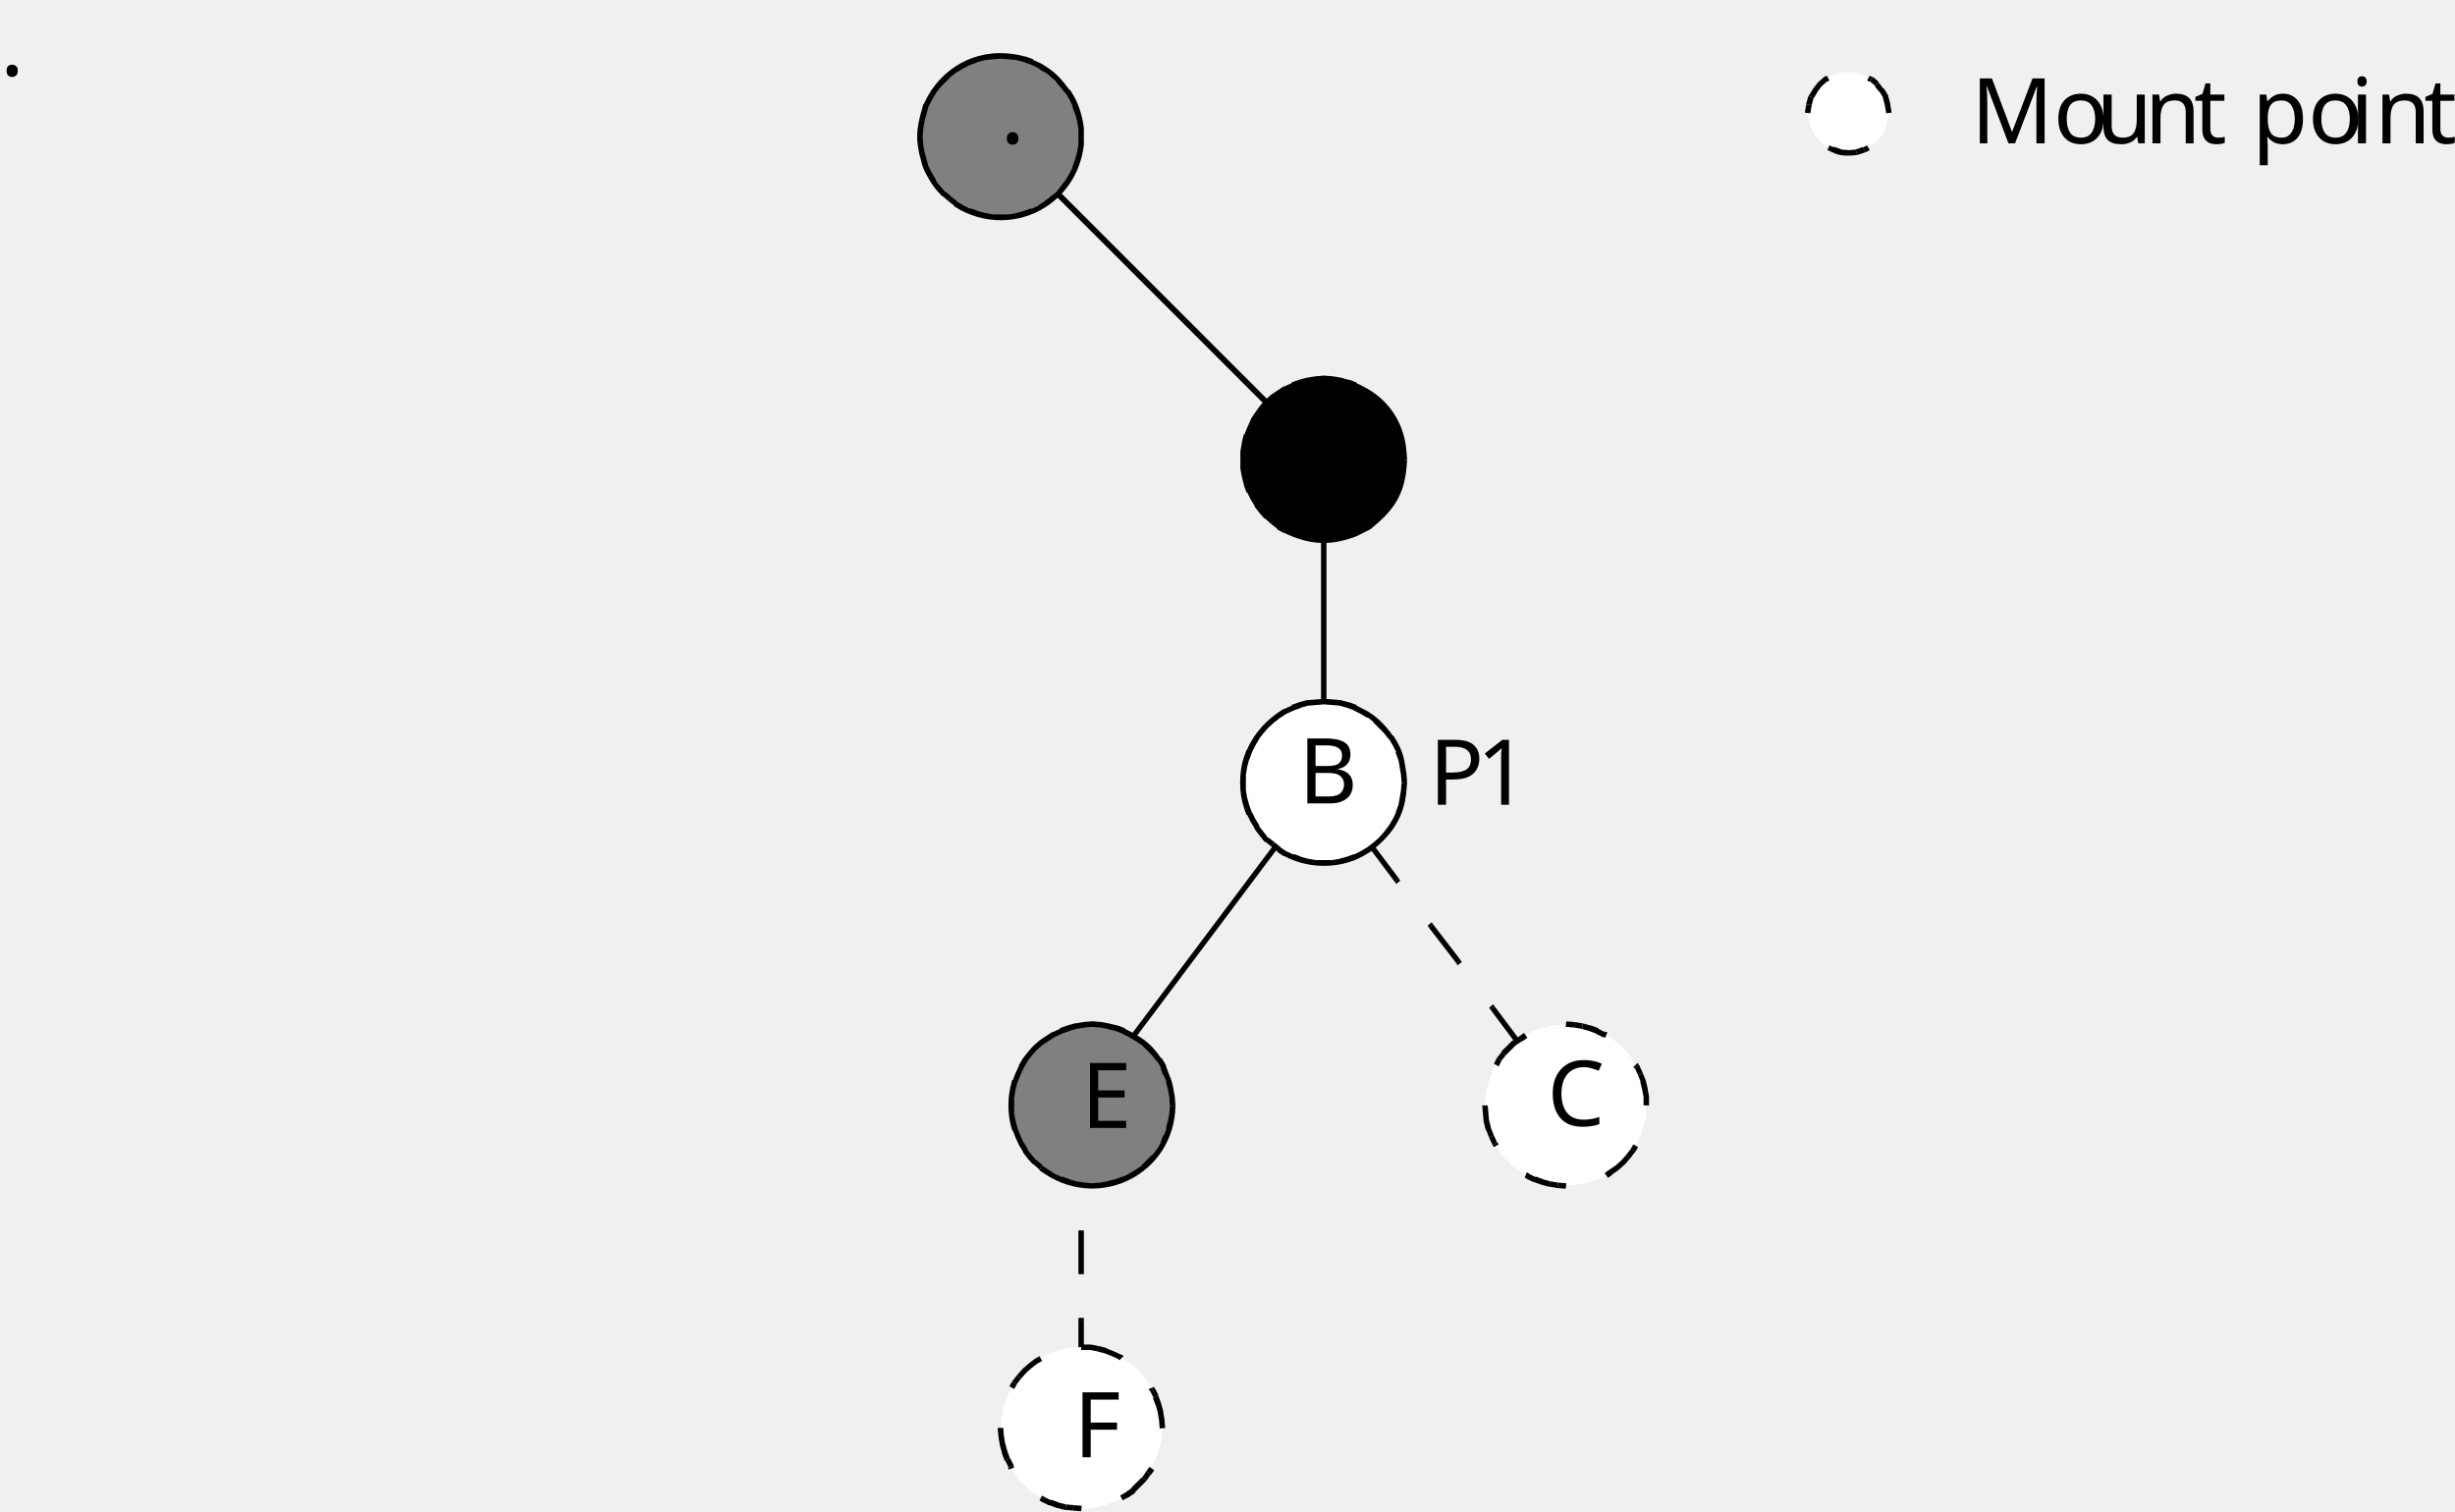
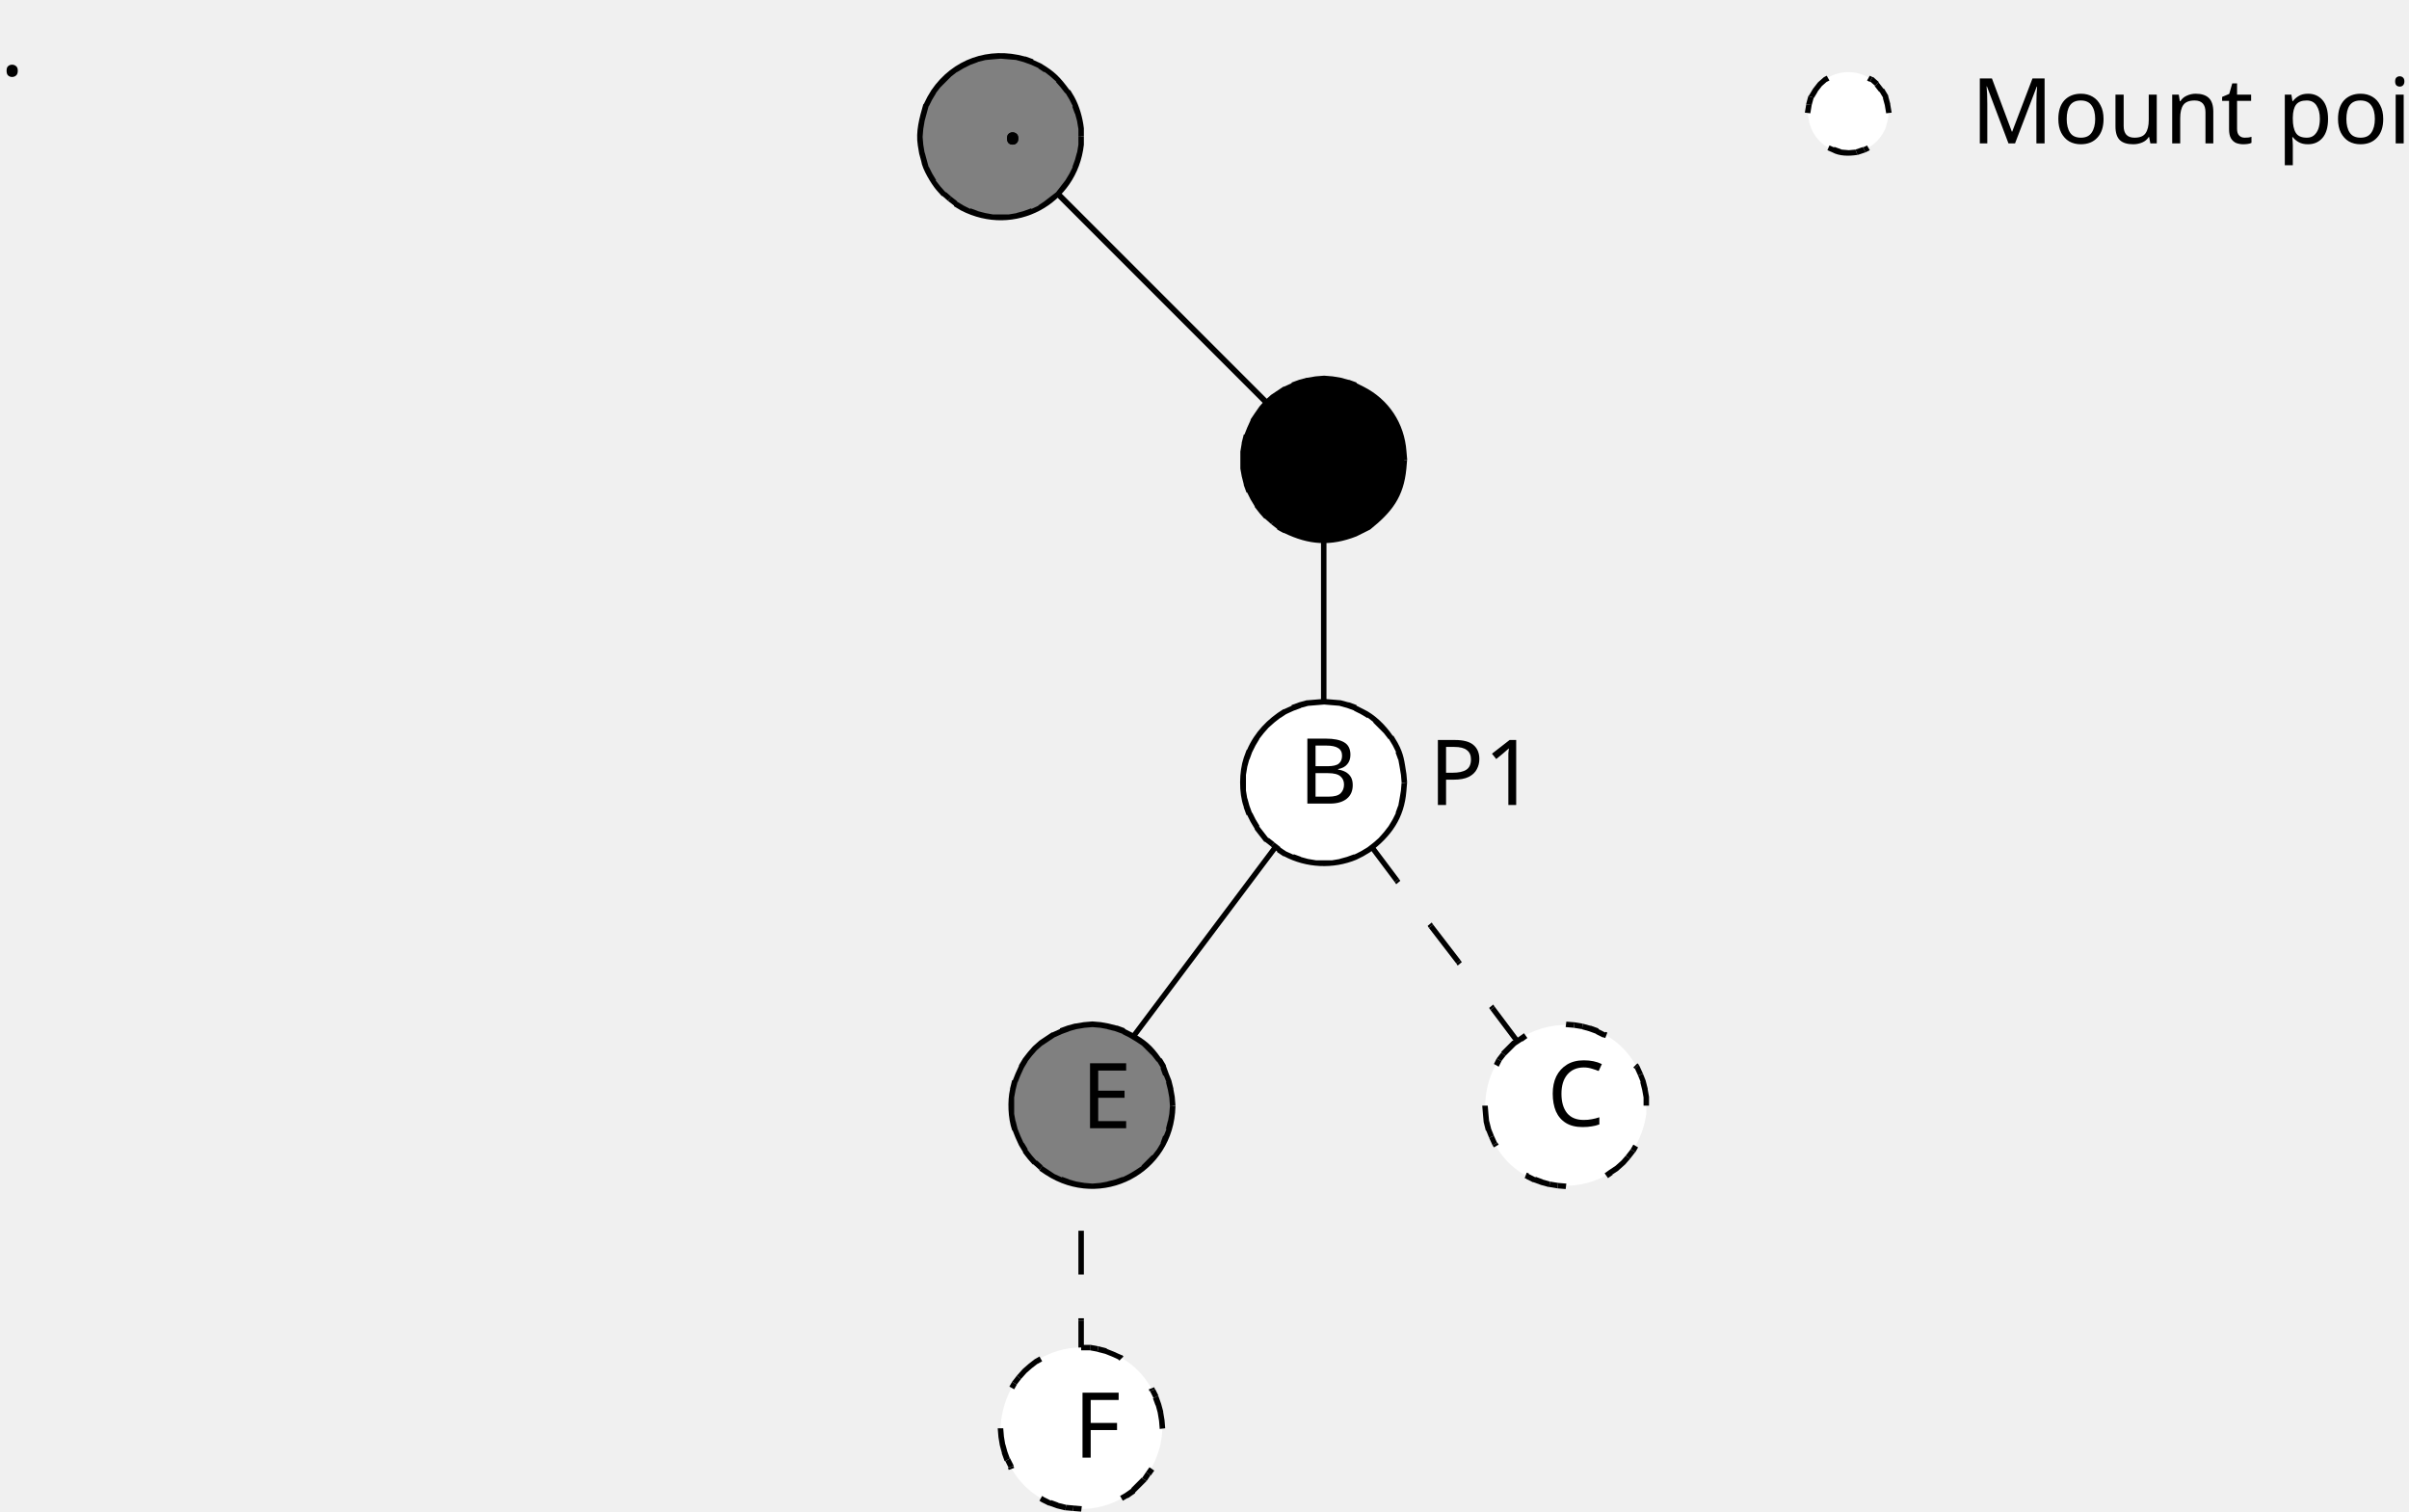
- <svg xmlns="http://www.w3.org/2000/svg" version="1.1" id="Layer_1" x="0px" y="0px" width="215.54px" height="132.707px" viewBox="0 0 215.54 132.707" style="enable-background:new 0 0 215.54 132.707;" xml:space="preserve">
-   <polyline points="94.92,102.228 91.98,102.228 92.4,101.507 94.5,97.787 94.98,97.007 95.4,97.728 97.56,101.447 98.04,102.228   97.08,102.228 96.66,101.987 94.5,98.268 95.4,97.728 95.4,98.268 93.3,101.987 92.4,101.507 92.82,101.207 94.92,101.207 " />
+ <svg xmlns="http://www.w3.org/2000/svg" version="1.1" id="Layer_1" x="0px" y="0px" width="211.502px" height="132.707px" viewBox="0 0 211.502 132.707" enable-background="new 0 0 211.502 132.707" xml:space="preserve">
+   <polyline points="94.92,102.229 91.98,102.229 92.4,101.507 94.5,97.787 94.98,97.007 95.4,97.729 97.56,101.447 98.04,102.229   97.08,102.229 96.66,101.986 94.5,98.268 95.4,97.729 95.4,98.268 93.3,101.986 92.4,101.507 92.82,101.207 94.92,101.207 " />
  <rect x="94.92" y="101.207" width="2.16" height="1.021" />
-   <polyline style="fill-rule:evenodd;clip-rule:evenodd;" points="94.92,101.747 92.82,101.747 94.92,98.027 97.08,101.747 " />
-   <rect x="94.68" y="101.987" width="0.48" height="0.24" />
-   <rect x="94.68" y="102.228" width="0.48" height="1.979" />
+   <polyline points="94.92,101.747 92.82,101.747 94.92,98.027 97.08,101.747 " />
+   <rect x="94.68" y="101.986" width="0.48" height="0.24" />
+   <rect x="94.68" y="102.229" width="0.48" height="1.979" />
  <rect x="94.68" y="108.047" width="0.48" height="0.24" />
-   <rect x="94.68" y="108.287" width="0.48" height="3.601" />
-   <rect x="94.68" y="115.728" width="0.48" height="0.24" />
-   <rect x="94.68" y="115.968" width="0.48" height="3.6" />
-   <rect x="94.68" y="123.407" width="0.48" height="0.24" />
-   <rect x="94.68" y="123.647" width="0.48" height="1.979" />
-   <polyline points="116.4,68.567 116.28,68.388 115.92,68.688 116.04,68.867 " />
+   <rect x="94.68" y="108.287" width="0.48" height="3.602" />
+   <rect x="94.68" y="115.729" width="0.48" height="0.239" />
+   <rect x="94.68" y="115.968" width="0.48" height="3.601" />
+   <rect x="94.68" y="123.407" width="0.48" height="0.239" />
+   <rect x="94.68" y="123.646" width="0.48" height="1.979" />
+   <polyline points="116.4,68.566 116.28,68.389 115.92,68.688 116.04,68.867 " />
  <polyline points="117.42,69.947 117.54,70.127 117.18,70.428 117.06,70.247 " />
-   <polyline points="116.4,68.567 116.04,68.867 117.06,70.247 117.42,69.947 " />
-   <polyline style="fill-rule:evenodd;clip-rule:evenodd;" points="120.479,74.027 120.36,73.848 120,74.147 120.12,74.327 " />
-   <polyline style="fill-rule:evenodd;clip-rule:evenodd;" points="122.82,77.147 122.94,77.327 122.58,77.627 122.46,77.447 " />
-   <polyline style="fill-rule:evenodd;clip-rule:evenodd;" points="120.479,74.027 120.12,74.327 122.46,77.447 122.82,77.147 " />
-   <polyline style="fill-rule:evenodd;clip-rule:evenodd;" points="125.82,81.167 125.7,80.987 125.34,81.287 125.46,81.468 " />
-   <polyline style="fill-rule:evenodd;clip-rule:evenodd;" points="128.22,84.287 128.34,84.468 127.979,84.768 127.86,84.587 " />
-   <polyline style="fill-rule:evenodd;clip-rule:evenodd;" points="125.82,81.167 125.46,81.468 127.86,84.587 128.22,84.287 " />
-   <polyline style="fill-rule:evenodd;clip-rule:evenodd;" points="131.22,88.367 131.1,88.188 130.74,88.487 130.86,88.667 " />
-   <polyline style="fill-rule:evenodd;clip-rule:evenodd;" points="133.56,91.487 133.68,91.667 133.32,91.968 133.2,91.787 " />
-   <polyline style="fill-rule:evenodd;clip-rule:evenodd;" points="131.22,88.367 130.86,88.667 133.2,91.787 133.56,91.487 " />
-   <polyline points="136.68,95.507 136.56,95.327 136.14,95.627 136.26,95.808 " />
+   <polyline points="116.4,68.566 116.04,68.867 117.06,70.247 117.42,69.947 " />
+   <polyline points="120.479,74.027 120.36,73.848 120,74.146 120.12,74.327 " />
+   <polyline points="122.82,77.146 122.94,77.327 122.581,77.627 122.459,77.447 " />
+   <polyline points="120.479,74.027 120.12,74.327 122.459,77.447 122.82,77.146 " />
+   <polyline points="125.82,81.167 125.7,80.986 125.34,81.287 125.459,81.468 " />
+   <polyline points="128.22,84.287 128.34,84.468 127.979,84.768 127.86,84.587 " />
+   <polyline points="125.82,81.167 125.459,81.468 127.86,84.587 128.22,84.287 " />
+   <polyline points="131.22,88.367 131.1,88.188 130.741,88.486 130.86,88.667 " />
+   <polyline points="133.56,91.486 133.68,91.667 133.32,91.968 133.2,91.787 " />
+   <polyline points="131.22,88.367 130.86,88.667 133.2,91.787 133.56,91.486 " />
+   <polyline points="136.68,95.507 136.56,95.327 136.14,95.627 136.26,95.809 " />
  <polyline points="137.7,96.947 137.82,97.127 137.4,97.428 137.28,97.247 " />
-   <polyline points="136.68,95.507 136.26,95.808 137.28,97.247 137.7,96.947 " />
-   <polyline points="116.4,68.867 116.52,68.688 116.16,68.388 116.04,68.567 " />
+   <polyline points="136.68,95.507 136.26,95.809 137.28,97.247 137.7,96.947 " />
+   <polyline points="116.4,68.867 116.52,68.688 116.161,68.389 116.04,68.566 " />
  <polyline points="95.1,97.247 94.98,97.428 94.62,97.127 94.74,96.947 " />
-   <polyline points="116.4,68.867 116.04,68.567 94.74,96.947 95.1,97.247 " />
+   <polyline points="116.4,68.867 116.04,68.566 94.74,96.947 95.1,97.247 " />
  <rect x="115.979" y="40.127" width="0.48" height="0.24" />
  <rect x="115.979" y="40.367" width="0.48" height="28.561" />
  <polyline points="88.02,11.808 87.84,11.627 87.48,11.987 87.66,12.167 " />
-   <polyline points="116.4,40.188 116.58,40.367 116.22,40.728 116.04,40.547 " />
+   <polyline points="116.4,40.188 116.581,40.367 116.22,40.728 116.04,40.547 " />
  <polyline points="88.02,11.808 87.66,12.167 116.04,40.547 116.4,40.188 " />
-   <path style="fill-rule:evenodd;clip-rule:evenodd;fill:#808080;" d="M94.92,11.987v-0.72l-0.12-0.721  c-1.956-7.917-12.932-7.324-13.98,0.721l-0.06,0.72l0.06,0.72c1.028,8.078,12.076,8.625,13.98,0.721l0.12-0.721V11.987" />
-   <path d="M94.68,11.987v-0.72v0.06l-0.12-0.72l-0.18-0.66v0.06l-0.24-0.659h0.06l-0.3-0.601l-0.36-0.6v0.06l-0.42-0.54L92.7,7.188  h0.06l-0.54-0.48l-0.54-0.42v0.061l-0.54-0.36h0.06l-0.66-0.3l-0.66-0.24l-0.66-0.18h0.06l-1.44-0.12h0.06l-0.72,0.06l-0.66,0.061  l-0.72,0.18h0.06l-0.66,0.24l-0.6,0.3L84,6.348l0.06-0.061l-0.54,0.42l-0.96,0.96l-0.42,0.54l0.06-0.06l-0.36,0.6l-0.3,0.601V9.287  l-0.36,1.32l-0.12,0.72L81,12.047v-0.06l0.06,0.72l0.12,0.721v-0.061l0.36,1.32v-0.061l0.3,0.601l0.36,0.6h-0.06l0.42,0.54  l0.48,0.54v-0.06l0.48,0.42l-0.3,0.359l-0.48-0.42h-0.06l-0.48-0.54c-0.463-0.559-1.218-1.805-1.32-2.52l-0.18-0.66l-0.12-0.72  c-0.198-1.221,0.147-2.439,0.48-3.601l0.06-0.06l0.3-0.601l0.36-0.6c1.867-2.714,5.016-3.832,8.22-2.939h0.06l0.66,0.239v0.061  l0.66,0.3c1.218,0.72,1.685,1.206,2.52,2.34h0.06l0.36,0.6c0.445,0.81,0.738,1.84,0.84,2.761v0.72" />
+   <path fill="#808080" d="M94.92,11.987v-0.72l-0.12-0.721c-1.956-7.917-12.932-7.324-13.98,0.721l-0.06,0.72l0.06,0.72  c1.028,8.078,12.076,8.625,13.98,0.721l0.12-0.721V11.987" />
+   <path d="M94.68,11.987v-0.72v0.06l-0.12-0.72l-0.18-0.66v0.06l-0.24-0.659h0.06l-0.3-0.601l-0.36-0.6v0.06l-0.42-0.54L92.7,7.188  h0.06l-0.54-0.48l-0.54-0.42v0.061l-0.54-0.36h0.06l-0.66-0.3l-0.66-0.24l-0.66-0.18h0.06l-1.44-0.12h0.06l-0.72,0.06L86.52,5.27  L85.8,5.45h0.06L85.2,5.69l-0.6,0.3L84,6.348l0.06-0.061l-0.54,0.42l-0.96,0.96l-0.42,0.54l0.06-0.06l-0.36,0.6l-0.3,0.601V9.287  l-0.36,1.32l-0.12,0.72L81,12.047v-0.06l0.06,0.72l0.12,0.721v-0.061l0.36,1.32v-0.061l0.3,0.601l0.36,0.6h-0.06l0.42,0.54  l0.48,0.54v-0.06l0.48,0.42l-0.3,0.359l-0.48-0.42h-0.06l-0.48-0.54c-0.463-0.559-1.218-1.805-1.32-2.52l-0.18-0.66l-0.12-0.72  c-0.198-1.221,0.147-2.439,0.48-3.601l0.06-0.06l0.3-0.601l0.36-0.6C83.647,5.19,86.796,4.072,90,4.965h0.06l0.66,0.239v0.061  l0.66,0.3c1.218,0.72,1.685,1.206,2.52,2.34h0.06l0.36,0.6c0.445,0.81,0.738,1.84,0.84,2.761v0.72" />
  <path d="M83.52,17.268l0.54,0.42H84l0.6,0.359l0.6,0.301v-0.061l0.66,0.24H85.8l0.72,0.18l0.66,0.12h-0.06h1.44l0.72-0.12h-0.06  l0.66-0.18l0.66-0.24v0.061l0.66-0.301h-0.06l0.54-0.359l1.08-0.84l-0.06,0.06l0.84-1.08l0.36-0.6l0.3-0.601l-0.06,0.061l0.24-0.66  l0.18-0.66v0.061l0.12-0.721v-0.72h0.48v0.72c-0.583,5.261-6.089,8.198-10.8,5.761l-0.6-0.36v-0.061l-0.54-0.42" />
-   <path style="fill-rule:evenodd;clip-rule:evenodd;" d="M123.3,40.367l-0.06-0.72l-0.12-0.72c-1.705-7.927-12.985-7.334-13.98,0.72  v1.439c1.033,8.021,12.326,8.555,13.98,0.66l0.12-0.66L123.3,40.367" />
-   <path d="M123.06,40.428L123,39.707l-0.24-1.439l0.061,0.06l-0.24-0.6l-0.3-0.66l-0.36-0.54v0.06l-0.42-0.6l-0.96-0.96l0.06,0.06  l-0.54-0.359l-0.6-0.36l-0.6-0.3h0.06l-0.66-0.24l-0.66-0.18h0.061l-0.72-0.12l-0.721-0.06h0.061l-0.721,0.06l-0.72,0.12l-0.66,0.18  h0.061l-0.66,0.24l-0.66,0.3l-1.08,0.72l0.061-0.06l-0.54,0.479l-0.42,0.48H111l-0.42,0.6v-0.06l-0.36,0.54l-0.3,0.66l-0.24,0.6  v-0.06l-0.18,0.72l-0.12,0.72v-0.06v1.439l0.12,0.66v-0.06l0.18,0.72l0.24,0.66v-0.061l0.3,0.601l0.36,0.6h-0.061l0.421,0.54  l0.42,0.48v-0.061l0.54,0.48l-0.301,0.359l-0.54-0.479H111l-0.42-0.48l-0.42-0.54v-0.06l-0.36-0.6l-0.3-0.601h-0.06l-0.24-0.66  v-0.06l-0.181-0.72l-0.119-0.66v-1.5l0.119-0.72v-0.061l0.181-0.72h0.06l0.24-0.601l0.3-0.659v-0.061l0.36-0.54l0.42-0.6l0.42-0.48  l0.06-0.06l0.54-0.48l1.08-0.72h0.061l0.66-0.3v-0.061l0.659-0.239l0.66-0.181h0.061l0.72-0.12l0.72-0.06h0.061l0.72,0.06l0.72,0.12  l0.66,0.181h0.061l0.659,0.239v0.061l0.601,0.3c2.219,1.119,3.601,3.21,3.779,5.7l0.061,0.72" />
-   <path d="M111.9,45.647l0.54,0.42h-0.061l0.54,0.3l0.66,0.3v-0.06l0.66,0.24h-0.061l0.66,0.18l0.72,0.12l0.721,0.06h-0.061  l0.721-0.06l0.72-0.12H117.6l0.66-0.18l0.66-0.24l-0.06,0.06l1.199-0.6l0.54-0.42h-0.06l0.96-0.96v0.06l0.42-0.54l0.36-0.6  l0.3-0.601l-0.061,0.061l0.24-0.66v0.061l0.12-0.721l0.12-0.66l0.06-0.72v0.061l0.48-0.061v0.061l-0.061,0.72  c-0.239,2.491-1.269,3.801-3.18,5.34l-1.2,0.6c-2.289,0.889-4.159,0.764-6.359-0.3h-0.061l-0.54-0.3v-0.06l-0.54-0.421" />
-   <text transform="matrix(1 0 0 1 0 6.6475)" style="font-family:'ProductusBook'; font-size:7.98;">.</text>
-   <text transform="matrix(1 0 0 1 87.8398 12.5879)" style="font-family:'ProductusSemibold'; font-size:7.98;">.</text>
-   <path style="fill-rule:evenodd;clip-rule:evenodd;fill:#FFFFFF;" d="M123.3,68.688l-0.06-0.72l-0.12-0.721  c-1.805-7.905-12.887-7.318-13.98,0.721v1.439c1.036,8.031,12.223,8.644,13.98,0.72l0.12-0.72L123.3,68.688" />
-   <path d="M123.06,68.747l-0.06-0.72l-0.12-0.72l-0.12-0.66v0.06l-0.24-0.66h0.061l-0.3-0.6l-0.36-0.6v0.06l-0.42-0.54l-0.96-0.96  h0.06l-0.54-0.42v0.06l-0.6-0.359l-0.6-0.3h0.06l-0.66-0.24l-0.66-0.18h0.061l-1.44-0.12h0.061l-1.44,0.12l-0.66,0.18h0.061  l-0.66,0.24l-0.66,0.3l-0.54,0.359l0.061-0.06l-0.54,0.42l-0.54,0.48l-0.42,0.479l-0.421,0.54l0.061-0.06l-0.36,0.6l-0.3,0.6  l-0.24,0.66v-0.06l-0.18,0.66l-0.12,0.72v-0.06v1.439l0.12,0.72v-0.06l0.18,0.66l0.24,0.66v-0.061l0.3,0.601l0.36,0.6h-0.061  l0.841,1.08v-0.061l0.54,0.421l-0.301,0.359l-0.54-0.42H111l-0.84-1.08v-0.06l-0.36-0.601l-0.3-0.6h-0.06l-0.24-0.66v-0.06  c-0.447-1.222-0.412-3.102,0-4.32l0.24-0.66l0.06-0.06c0.651-1.506,1.793-2.69,3.18-3.54h0.061l0.66-0.3v-0.061l0.659-0.24  l0.66-0.18h0.061l1.439-0.12h0.061l1.439,0.12l0.66,0.18h0.061l0.659,0.24v0.061l0.601,0.3c1.022,0.479,1.954,1.418,2.58,2.34h0.06  l0.36,0.6c0.565,1.035,0.591,1.604,0.779,2.761l0.061,0.72" />
-   <path d="M111.9,73.968l0.54,0.42h-0.061l0.54,0.359l0.66,0.3v-0.06l0.66,0.24h-0.061l0.66,0.18l0.72,0.12h-0.06h1.44l0.72-0.12  H117.6l0.66-0.18l0.66-0.24l-0.06,0.06l0.6-0.3l0.6-0.359l0.54-0.42l0.48-0.421l-0.061,0.061l0.48-0.54l0.42-0.54l0.36-0.6  l0.3-0.601l-0.061,0.061l0.24-0.66v0.06l0.12-0.66l0.12-0.72l0.06-0.72v0.06l0.48-0.06v0.06l-0.061,0.721  c-0.189,2.35-1.326,3.946-3.18,5.34l-0.6,0.359l-0.601,0.301c-2.026,0.846-4.417,0.736-6.359-0.301h-0.061l-0.54-0.359v-0.061  l-0.54-0.42" />
-   <text transform="matrix(1 0 0 1 114 70.5469)" style="font-family:'ProductusSemibold'; font-size:7.98;">B</text>
-   <text transform="matrix(1 0 0 1 87.8398 12.5869)" style="font-family:'ProductusSemibold'; font-size:7.98;">.</text>
-   <text transform="matrix(1 0 0 1 114.7793 42.8867)" style="font-family:'ProductusSemibold'; font-size:7.98;">A</text>
-   <text transform="matrix(1 0 0 1 125.459 70.667)">
-     <tspan x="0" y="0" style="font-family:'ProductusSemibold'; font-size:7.98;">P</tspan>
-     <tspan x="4.197" y="0" style="font-family:'ProductusSemibold'; font-size:7.98;">1</tspan>
-   </text>
-   <path style="fill-rule:evenodd;clip-rule:evenodd;fill:#808080;" d="M102.96,97.067l-0.06-0.78l-0.12-0.66  c-1.765-7.909-12.864-7.36-13.98,0.66v1.5c1.116,8.021,12.216,8.57,13.98,0.66l0.12-0.66L102.96,97.067" />
-   <path d="M102.72,97.127l-0.06-0.779l-0.12-0.66l-0.18-0.72l0.06,0.06l-0.24-0.6h-0.06l-0.24-0.66h0.061l-0.36-0.601v0.061  l-0.42-0.54l-0.96-0.96l0.06,0.06l-0.54-0.359l-0.6-0.36l-0.601-0.3h0.061l-0.66-0.24l-0.72-0.18h0.06l-0.66-0.12l-0.72-0.061h0.06  l-0.72,0.061l-0.72,0.12l-0.66,0.18h0.06l-0.66,0.24l-0.66,0.3l-1.08,0.72l0.06-0.06l-0.54,0.479l-0.42,0.48l-0.42,0.54l0.06-0.061  l-0.36,0.601l-0.3,0.66l-0.24,0.6v-0.06l-0.18,0.72l-0.12,0.66v-0.061v1.5l0.12,0.66v-0.06l0.18,0.72l0.24,0.6l0.3,0.66v-0.06  l0.36,0.6h-0.06l0.42,0.54l0.42,0.48v-0.061l0.54,0.48H91.5l-0.24,0.42v-0.061l-0.54-0.479h-0.06l-0.42-0.48l-0.42-0.54v-0.06  l-0.36-0.601l-0.3-0.659l-0.24-0.601l-0.06-0.06c-0.362-1.037-0.42-2.556-0.18-3.601v-0.06l0.18-0.72h0.06l0.24-0.601l0.3-0.66  v-0.06l0.36-0.6l0.42-0.54l0.42-0.48l0.06-0.06l0.54-0.48l1.08-0.72h0.06l0.66-0.3v-0.061l0.66-0.24l0.66-0.18h0.06l0.72-0.12  l0.72-0.06h0.06l0.72,0.06l0.66,0.12l0.72,0.18h0.06l0.66,0.24v0.061l0.601,0.3c1.213,0.654,1.796,1.154,2.58,2.28H102l0.36,0.6  v0.06l0.239,0.66l0.24,0.601l0.18,0.72v0.06l0.12,0.66l0.061,0.78" />
-   <path d="M91.5,102.348l1.08,0.72l0.66,0.3v-0.06l0.66,0.239h-0.06l0.66,0.181l0.72,0.12l0.72,0.06h-0.06l0.72-0.06l0.66-0.12H97.2  l0.72-0.181l0.66-0.239l-0.061,0.06l0.601-0.3l0.6-0.36l0.54-0.359h-0.06l0.96-0.96v0.06l0.42-0.54l0.36-0.6l-0.061,0.06l0.24-0.66  h0.06l0.24-0.6h-0.06l0.18-0.72v0.06l0.12-0.66l0.06-0.72v0.06l0.48-0.06v0.06c-0.121,5.905-6.51,9.182-11.4,6l-0.54-0.359" />
-   <path style="fill-rule:evenodd;clip-rule:evenodd;fill:#FFFFFF;" d="M144.54,97.067v-0.78l-0.12-0.66  c-1.885-7.972-13.024-7.284-13.979,0.66l-0.061,0.78l0.061,0.72c0.955,7.945,12.095,8.632,13.979,0.66l0.12-0.66V97.067" />
-   <polyline points="144.3,97.067 144.3,96.287 144.3,96.348 144.18,95.688 144,94.968 144.06,95.027 143.82,94.428 144.24,94.247   144.479,94.848 144.66,95.567 144.66,95.627 144.78,96.287 144.78,97.067 " />
-   <polyline points="143.82,94.428 143.52,93.768 143.52,93.827 143.88,93.468 143.94,93.587 144.24,94.247 " />
-   <polyline points="143.52,93.827 143.88,93.468 143.76,93.348 143.4,93.707 " />
-   <polyline points="140.94,91.127 140.76,91.067 140.7,91.067 140.1,90.768 140.16,90.768 139.5,90.527 138.84,90.348 138.9,90.348   138.96,89.867 139.62,90.047 139.68,90.047 140.34,90.287 140.34,90.348 140.94,90.647 140.94,90.587 141.12,90.647 " />
-   <polyline points="138.9,90.348 138.18,90.228 138.24,89.747 138.96,89.867 " />
-   <polyline points="138.18,90.228 138.24,89.747 137.52,89.688 137.46,90.167 " />
-   <polyline points="134.1,91.127 133.68,91.428 133.62,91.428 133.08,91.787 133.14,91.728 132.18,92.688 131.82,92.388   131.82,92.327 132.78,91.367 132.84,91.367 133.38,91.007 133.8,90.707 " />
-   <polyline points="132.18,92.688 131.76,93.228 131.82,93.167 131.4,92.928 131.82,92.388 " />
-   <polyline points="131.82,93.167 131.4,92.928 131.16,93.407 131.58,93.647 " />
-   <polyline points="130.62,97.067 130.68,97.787 130.74,98.447 130.74,98.388 130.92,99.107 131.16,99.707 130.74,99.888   130.5,99.287 130.44,99.228 130.26,98.507 130.2,97.848 130.14,97.127 130.14,97.067 " />
-   <polyline points="131.16,99.707 131.46,100.367 131.46,100.308 131.04,100.547 130.74,99.888 " />
-   <polyline points="131.46,100.308 131.04,100.547 131.16,100.728 131.58,100.487 " />
-   <polyline points="134.04,102.947 134.22,103.007 134.22,103.067 134.82,103.367 134.82,103.308 135.479,103.547 135.42,103.547   136.08,103.728 136.02,104.207 135.96,104.207 135.3,104.027 134.64,103.787 134.58,103.787 133.979,103.487 134.04,103.487   133.86,103.428 " />
-   <polyline points="136.08,103.728 136.8,103.848 136.74,104.327 136.02,104.207 " />
-   <polyline points="136.8,103.848 136.74,104.327 137.46,104.388 137.52,103.907 " />
-   <polyline points="140.88,103.007 141.3,102.707 141.84,102.348 142.38,101.867 142.32,101.928 142.74,101.447 143.1,101.747   142.68,102.228 142.14,102.707 142.08,102.768 141.54,103.127 141.6,103.127 141.18,103.428 " />
-   <polyline points="142.74,101.447 143.16,100.907 143.58,101.147 143.52,101.207 143.1,101.747 " />
-   <polyline points="143.16,100.907 143.58,101.147 143.82,100.728 143.4,100.487 " />
-   <text transform="matrix(1 0 0 1 135.8398 98.8672)" style="font-family:'ProductusSemibold'; font-size:7.98;">C</text>
-   <path style="fill-rule:evenodd;clip-rule:evenodd;fill:#FFFFFF;" d="M165.84,9.888l-0.12-0.721l-0.18-0.66  c-1.469-3.255-5.99-2.714-6.72,0.66l-0.12,0.721l0.12,0.72c0.719,3.391,5.317,3.845,6.72,0.66l0.18-0.66L165.84,9.888" />
-   <polyline points="165.6,9.947 165.479,9.228 165.3,8.567 165.36,8.627 165,8.027 165,8.087 164.58,7.547 164.64,7.547 164.94,7.188   164.94,7.247 165.36,7.787 165.42,7.787 165.78,8.388 165.78,8.447 165.96,9.107 165.96,9.167 166.08,9.888 " />
-   <polyline points="164.64,7.547 164.16,7.127 164.16,7.188 164.4,6.768 164.46,6.768 164.94,7.188 " />
-   <polyline points="164.16,7.188 164.4,6.768 164.16,6.647 163.92,7.067 " />
-   <polyline points="160.62,7.067 160.38,7.188 160.44,7.127 159.96,7.547 159.54,8.087 159.6,8.027 159.24,8.627 159.24,8.567   158.76,8.447 158.82,8.388 159.18,7.787 159.6,7.247 159.66,7.188 160.14,6.768 160.38,6.647 " />
-   <polyline points="159.24,8.567 159.06,9.228 158.58,9.167 158.58,9.107 158.76,8.447 " />
-   <polyline points="159.06,9.228 158.58,9.167 158.46,9.888 158.94,9.947 " />
-   <path d="M160.62,12.768l0.42,0.18v-0.06l0.66,0.239h-0.061l0.721,0.061H162.3l0.66-0.061h-0.06l0.18,0.48h-0.061  c-0.696,0.102-1.524,0.108-2.159-0.24l-0.42-0.18" />
-   <polyline points="162.9,13.127 163.62,12.888 163.56,12.947 163.8,13.367 163.08,13.607 " />
-   <polyline points="163.56,12.947 163.8,13.367 164.16,13.188 163.92,12.768 " />
-   <text transform="matrix(1 0 0 1 173.04 12.5869)">
-     <tspan x="0" y="0" style="font-family:'ProductusSemibold'; font-size:7.98;">Mo</tspan>
-     <tspan x="11.013" y="0" style="font-family:'ProductusSemibold'; font-size:7.98;">u</tspan>
-     <tspan x="15.266" y="0" style="font-family:'ProductusSemibold'; font-size:7.98;">n</tspan>
-     <tspan x="19.583" y="0" style="font-family:'ProductusSemibold'; font-size:7.98;">t</tspan>
-     <tspan x="22.702" y="0" style="font-family:'ProductusSemibold'; font-size:7.98;"> </tspan>
-     <tspan x="24.682" y="0" style="font-family:'ProductusSemibold'; font-size:7.98;">po</tspan>
-     <tspan x="33.308" y="0" style="font-family:'ProductusSemibold'; font-size:7.98;">i</tspan>
-     <tspan x="35.462" y="0" style="font-family:'ProductusSemibold'; font-size:7.98;">n</tspan>
-     <tspan x="39.779" y="0" style="font-family:'ProductusSemibold'; font-size:7.98;">t</tspan>
-   </text>
-   <text transform="matrix(1 0 0 1 94.9199 99.0479)" style="font-family:'ProductusSemibold'; font-size:7.98;">E</text>
-   <path style="fill-rule:evenodd;clip-rule:evenodd;fill:#FFFFFF;" d="M102.06,125.388l-0.06-0.721l-0.12-0.72  c-1.919-7.903-12.859-7.396-13.98,0.72l-0.06,0.721l0.06,0.72c1.118,8.099,12.065,8.602,13.98,0.72l0.12-0.72L102.06,125.388" />
-   <polyline points="101.82,125.447 101.76,124.728 101.64,124.007 101.46,123.348 101.46,123.407 101.22,122.747 101.28,122.747   101.7,122.507 101.7,122.567 101.94,123.228 102.12,123.888 102.12,123.947 102.24,124.667 102.3,125.388 " />
-   <polyline points="101.28,122.747 100.979,122.147 100.92,122.147 101.4,121.968 101.4,121.907 101.7,122.507 " />
-   <polyline points="100.92,122.147 101.4,121.968 101.34,121.787 100.86,121.968 " />
-   <polyline points="98.28,119.447 98.16,119.327 98.28,119.388 97.62,119.087 97.02,118.848 96.3,118.667 96.36,118.667   96.42,118.188 97.14,118.367 97.2,118.428 97.8,118.667 98.46,118.968 98.52,118.968 98.64,119.087 " />
-   <polyline points="96.36,118.667 95.7,118.547 95.7,118.067 95.76,118.067 96.42,118.188 " />
-   <rect x="94.92" y="118.067" width="0.78" height="0.479" />
-   <polyline points="91.5,119.507 91.08,119.747 91.14,119.688 90.6,120.107 90.12,120.527 89.64,121.067 89.28,120.768 89.76,120.228   89.82,120.167 90.3,119.747 90.84,119.327 91.26,119.087 " />
-   <polyline points="89.64,121.067 89.22,121.607 89.28,121.547 88.86,121.308 89.28,120.768 " />
-   <polyline points="89.28,121.547 88.86,121.308 88.62,121.728 89.04,121.968 " />
-   <polyline points="88.08,125.388 88.14,126.107 88.26,126.827 88.26,126.768 88.44,127.428 88.68,128.087 88.68,128.027   88.26,128.268 88.2,128.268 87.96,127.607 87.96,127.547 87.78,126.888 87.66,126.167 87.6,125.447 87.6,125.388 " />
+   <path d="M123.299,40.367l-0.059-0.72l-0.121-0.72c-1.705-7.927-12.984-7.334-13.979,0.72v1.439  c1.032,8.021,12.325,8.555,13.979,0.66l0.121-0.66L123.299,40.367" />
+   <path d="M123.06,40.428L123,39.707l-0.24-1.439l0.061,0.06l-0.24-0.6l-0.3-0.66l-0.36-0.54v0.06l-0.42-0.6l-0.959-0.96l0.06,0.06  l-0.54-0.359l-0.6-0.36l-0.601-0.3h0.06l-0.659-0.24l-0.66-0.18h0.062l-0.721-0.12l-0.721-0.06h0.061l-0.721,0.06l-0.721,0.12  l-0.659,0.18h0.062l-0.66,0.24l-0.66,0.3l-1.08,0.72l0.061-0.06l-0.54,0.479l-0.42,0.48H111l-0.42,0.6v-0.06l-0.36,0.54l-0.3,0.66  l-0.24,0.6v-0.06l-0.18,0.72l-0.121,0.72v-0.06v1.439l0.121,0.66v-0.06l0.18,0.72l0.24,0.66v-0.061l0.3,0.601l0.36,0.6h-0.062  l0.421,0.54l0.42,0.48v-0.061l0.54,0.48l-0.301,0.359l-0.54-0.479H111l-0.42-0.48l-0.42-0.54v-0.06l-0.361-0.6l-0.299-0.601h-0.061  l-0.24-0.66v-0.06l-0.181-0.72l-0.119-0.66v-1.5l0.119-0.72v-0.061l0.181-0.72h0.061l0.24-0.601l0.299-0.659v-0.061l0.361-0.54  l0.42-0.6l0.42-0.48l0.06-0.06l0.54-0.48l1.08-0.72h0.061l0.66-0.3v-0.061l0.659-0.239l0.66-0.181h0.061l0.72-0.12l0.721-0.06h0.061  l0.721,0.06l0.72,0.12l0.659,0.181h0.062l0.659,0.239v0.061l0.602,0.3c2.219,1.119,3.601,3.21,3.778,5.7l0.062,0.72" />
+   <path d="M111.9,45.647l0.54,0.42h-0.061l0.539,0.3l0.66,0.3v-0.06l0.66,0.24h-0.061l0.66,0.18l0.72,0.12l0.721,0.06h-0.061  l0.721-0.06l0.72-0.12H117.6l0.66-0.18l0.66-0.24l-0.061,0.06l1.199-0.6l0.54-0.42h-0.06l0.959-0.96v0.06l0.42-0.54l0.36-0.6  l0.3-0.601l-0.061,0.061l0.24-0.66v0.061l0.119-0.721l0.121-0.66l0.06-0.72v0.061l0.479-0.061v0.061l-0.061,0.72  c-0.239,2.491-1.27,3.801-3.18,5.34l-1.2,0.6c-2.289,0.889-4.159,0.764-6.359-0.3h-0.061l-0.54-0.3v-0.06l-0.54-0.421" />
+   <text transform="matrix(1 0 0 1 0 6.6475)" font-family="'ProductusBook'" font-size="7.98">.</text>
+   <text transform="matrix(1 0 0 1 87.8398 12.5879)" font-family="'ProductusSemibold'" font-size="7.98">.</text>
+   <path fill="#FFFFFF" d="M123.299,68.688l-0.059-0.72l-0.121-0.721c-1.805-7.905-12.887-7.318-13.979,0.721v1.439  c1.036,8.03,12.223,8.644,13.979,0.72l0.121-0.72L123.299,68.688" />
+   <path d="M123.06,68.747l-0.06-0.72l-0.121-0.721l-0.119-0.66v0.06l-0.24-0.66h0.061l-0.3-0.6l-0.36-0.6v0.06l-0.42-0.54l-0.959-0.96  h0.06l-0.54-0.42v0.06l-0.6-0.359l-0.601-0.3h0.06l-0.66-0.24l-0.659-0.18h0.062l-1.44-0.12h0.062l-1.441,0.12l-0.659,0.18h0.062  l-0.66,0.24l-0.66,0.3l-0.541,0.359l0.062-0.06l-0.54,0.42l-0.54,0.479l-0.42,0.479l-0.421,0.54l0.061-0.06l-0.359,0.6l-0.301,0.6  l-0.239,0.66v-0.06l-0.181,0.661l-0.119,0.719v-0.06v1.439l0.119,0.72v-0.061l0.181,0.66l0.239,0.66v-0.061l0.301,0.601l0.359,0.601  h-0.061l0.841,1.08v-0.062l0.54,0.421l-0.301,0.359l-0.54-0.42H111l-0.84-1.08v-0.061l-0.361-0.601l-0.299-0.601h-0.061l-0.24-0.66  v-0.06c-0.447-1.222-0.412-3.102,0-4.32l0.24-0.66l0.061-0.06c0.65-1.506,1.793-2.69,3.18-3.54h0.061l0.66-0.3v-0.061l0.659-0.24  l0.66-0.18h0.061l1.439-0.12h0.061l1.439,0.12l0.659,0.18h0.062l0.659,0.24v0.061l0.602,0.3c1.021,0.479,1.953,1.418,2.579,2.34  h0.06l0.361,0.6c0.564,1.035,0.59,1.604,0.778,2.761l0.062,0.72" />
+   <path d="M111.9,73.968l0.54,0.421h-0.061l0.539,0.358l0.66,0.3v-0.061l0.66,0.24h-0.061l0.66,0.181l0.72,0.12h-0.06h1.439  l0.721-0.12H117.6l0.66-0.181l0.66-0.24l-0.061,0.061l0.6-0.3l0.601-0.358l0.54-0.421l0.48-0.421l-0.062,0.061l0.479-0.539  l0.42-0.541l0.36-0.6l0.3-0.601l-0.061,0.062l0.24-0.66v0.06l0.119-0.66l0.121-0.72l0.06-0.721v0.061l0.479-0.061v0.061  l-0.061,0.721c-0.189,2.35-1.326,3.946-3.18,5.34l-0.6,0.359l-0.602,0.301c-2.026,0.846-4.417,0.736-6.359-0.301h-0.061l-0.54-0.359  v-0.061l-0.54-0.42" />
+   <text transform="matrix(1 0 0 1 114.0005 70.5469)" font-family="'ProductusSemibold'" font-size="7.98">B</text>
+   <text transform="matrix(1 0 0 1 87.8398 12.5869)" font-family="'ProductusSemibold'" font-size="7.98">.</text>
+   <text transform="matrix(1 0 0 1 114.7798 42.8867)" font-family="'ProductusSemibold'" font-size="7.98">A</text>
+   <text transform="matrix(1 0 0 1 125.4595 70.667)" font-family="'ProductusSemibold'" font-size="7.98">P1</text>
+   <path fill="#808080" d="M102.96,97.066l-0.06-0.779l-0.12-0.66c-1.765-7.909-12.864-7.359-13.98,0.66v1.5  c1.116,8.021,12.216,8.57,13.98,0.66l0.12-0.66L102.96,97.066" />
+   <path d="M102.72,97.127l-0.06-0.779l-0.12-0.66l-0.18-0.72l0.06,0.06l-0.24-0.6h-0.06l-0.24-0.66h0.061l-0.36-0.601v0.062  l-0.42-0.541l-0.96-0.959l0.06,0.06l-0.54-0.359l-0.6-0.36L98.52,90.77h0.061l-0.66-0.24l-0.72-0.18h0.06l-0.66-0.121l-0.72-0.061  h0.06l-0.72,0.061l-0.72,0.121l-0.66,0.18h0.06l-0.66,0.24l-0.66,0.299l-1.08,0.721l0.06-0.061l-0.54,0.479l-0.42,0.479l-0.42,0.541  l0.06-0.062l-0.36,0.601l-0.3,0.66l-0.24,0.6v-0.06l-0.18,0.72l-0.12,0.66v-0.061v1.5l0.12,0.66v-0.061l0.18,0.721l0.24,0.6  l0.3,0.66v-0.061l0.36,0.601h-0.06l0.42,0.54l0.42,0.479v-0.061l0.54,0.479H91.5l-0.24,0.42v-0.061l-0.54-0.479h-0.06l-0.42-0.48  l-0.42-0.54v-0.06l-0.36-0.602l-0.3-0.658l-0.24-0.602l-0.06-0.061c-0.362-1.037-0.42-2.556-0.18-3.601v-0.06l0.18-0.721h0.06  l0.24-0.601l0.3-0.66v-0.06l0.36-0.601l0.42-0.54l0.42-0.48l0.06-0.06l0.54-0.479l1.08-0.721h0.06l0.66-0.3v-0.061l0.66-0.24  l0.66-0.18h0.06l0.72-0.12l0.72-0.061h0.06l0.72,0.061l0.66,0.12l0.72,0.18h0.06l0.66,0.24v0.061l0.601,0.3  c1.213,0.654,1.796,1.154,2.58,2.28H102l0.36,0.601v0.06l0.239,0.66l0.24,0.601l0.18,0.721v0.06l0.12,0.66l0.061,0.78" />
+   <path d="M91.5,102.348l1.08,0.721l0.66,0.3v-0.06l0.66,0.238h-0.06l0.66,0.182l0.72,0.119l0.72,0.061h-0.06l0.72-0.061l0.66-0.119  H97.2l0.72-0.182l0.66-0.238l-0.061,0.06l0.601-0.3l0.6-0.36l0.54-0.358h-0.06l0.96-0.961v0.061l0.42-0.54l0.36-0.601l-0.061,0.061  l0.24-0.66h0.06l0.24-0.6h-0.06l0.18-0.721v0.061l0.12-0.66l0.06-0.721v0.061l0.48-0.061v0.061c-0.121,5.905-6.51,9.182-11.4,6  l-0.54-0.359" />
+   <path fill="#FFFFFF" d="M144.54,97.066v-0.779l-0.119-0.66c-1.885-7.972-13.024-7.284-13.979,0.66l-0.062,0.779l0.062,0.721  c0.955,7.945,12.095,8.632,13.979,0.66l0.119-0.66V97.066" />
+   <polyline points="144.299,97.066 144.299,96.287 144.299,96.348 144.18,95.688 144,94.968 144.06,95.027 143.82,94.428   144.241,94.247 144.479,94.848 144.661,95.566 144.661,95.627 144.78,96.287 144.78,97.066 " />
+   <polyline points="143.82,94.428 143.52,93.768 143.52,93.827 143.879,93.468 143.94,93.587 144.241,94.247 " />
+   <polyline points="143.52,93.827 143.879,93.468 143.76,93.348 143.4,93.707 " />
+   <polyline points="140.94,91.127 140.76,91.066 140.7,91.066 140.1,90.768 140.161,90.768 139.5,90.527 138.84,90.348 138.9,90.348   138.959,89.867 139.62,90.047 139.68,90.047 140.34,90.287 140.34,90.348 140.94,90.646 140.94,90.587 141.12,90.646 " />
+   <polyline points="138.9,90.348 138.18,90.229 138.241,89.747 138.959,89.867 " />
+   <polyline points="138.18,90.229 138.241,89.747 137.52,89.688 137.459,90.167 " />
+   <polyline points="134.1,91.127 133.68,91.428 133.62,91.428 133.081,91.787 133.14,91.729 132.18,92.688 131.82,92.389   131.82,92.327 132.78,91.367 132.84,91.367 133.379,91.007 133.799,90.707 " />
+   <polyline points="132.18,92.688 131.76,93.229 131.82,93.167 131.4,92.928 131.82,92.389 " />
+   <polyline points="131.82,93.167 131.4,92.928 131.161,93.407 131.581,93.646 " />
+   <polyline points="130.62,97.066 130.68,97.787 130.741,98.447 130.741,98.389 130.92,99.107 131.161,99.707 130.741,99.889   130.5,99.287 130.44,99.229 130.26,98.507 130.2,97.848 130.14,97.127 130.14,97.066 " />
+   <polyline points="131.161,99.707 131.459,100.367 131.459,100.309 131.04,100.547 130.741,99.889 " />
+   <polyline points="131.459,100.309 131.04,100.547 131.161,100.729 131.581,100.486 " />
+   <polyline points="134.04,102.947 134.22,103.007 134.22,103.066 134.82,103.367 134.82,103.309 135.479,103.547 135.42,103.547   136.081,103.729 136.02,104.207 135.959,104.207 135.299,104.027 134.64,103.787 134.581,103.787 133.979,103.486 134.04,103.486   133.86,103.428 " />
+   <polyline points="136.081,103.729 136.799,103.848 136.741,104.327 136.02,104.207 " />
+   <polyline points="136.799,103.848 136.741,104.327 137.459,104.389 137.52,103.907 " />
+   <polyline points="140.879,103.007 141.299,102.707 141.84,102.348 142.379,101.867 142.32,101.928 142.741,101.447 143.1,101.747   142.68,102.229 142.14,102.707 142.081,102.768 141.54,103.127 141.6,103.127 141.18,103.428 " />
+   <polyline points="142.741,101.447 143.161,100.907 143.581,101.146 143.52,101.207 143.1,101.747 " />
+   <polyline points="143.161,100.907 143.581,101.146 143.82,100.729 143.4,100.486 " />
+   <text transform="matrix(1 0 0 1 135.8403 98.8672)" font-family="'ProductusSemibold'" font-size="7.98">C</text>
+   <path fill="#FFFFFF" d="M165.84,9.888l-0.12-0.721l-0.181-0.66c-1.469-3.255-5.99-2.714-6.72,0.66l-0.12,0.721l0.12,0.72  c0.72,3.391,5.317,3.845,6.72,0.66l0.181-0.66L165.84,9.888" />
+   <polyline points="165.6,9.947 165.479,9.228 165.299,8.567 165.36,8.627 165,8.027 165,8.087 164.581,7.547 164.64,7.547   164.94,7.188 164.94,7.247 165.36,7.787 165.42,7.787 165.78,8.388 165.78,8.447 165.959,9.107 165.959,9.167 166.081,9.888 " />
+   <polyline points="164.64,7.547 164.161,7.127 164.161,7.188 164.4,6.768 164.459,6.768 164.94,7.188 " />
+   <polyline points="164.161,7.188 164.4,6.768 164.161,6.647 163.92,7.067 " />
+   <polyline points="160.62,7.067 160.379,7.188 160.44,7.127 159.959,7.547 159.54,8.087 159.6,8.027 159.241,8.627 159.241,8.567   158.76,8.447 158.82,8.388 159.18,7.787 159.6,7.247 159.661,7.188 160.14,6.768 160.379,6.647 " />
+   <polyline points="159.241,8.567 159.06,9.228 158.581,9.167 158.581,9.107 158.76,8.447 " />
+   <polyline points="159.06,9.228 158.581,9.167 158.459,9.888 158.94,9.947 " />
+   <path d="M160.62,12.768l0.42,0.18v-0.06l0.66,0.239h-0.061l0.721,0.061h-0.061l0.66-0.061h-0.06l0.181,0.48h-0.062  c-0.696,0.102-1.524,0.108-2.159-0.24l-0.42-0.18" />
+   <polyline points="162.9,13.127 163.62,12.888 163.56,12.947 163.799,13.367 163.081,13.607 " />
+   <polyline points="163.56,12.947 163.799,13.367 164.161,13.188 163.92,12.768 " />
+   <text transform="matrix(1 0 0 1 173.0396 12.5869)" font-family="'ProductusSemibold'" font-size="7.98">Mount point</text>
+   <text transform="matrix(1 0 0 1 94.9199 99.0479)" font-family="'ProductusSemibold'" font-size="7.98">E</text>
+   <path fill="#FFFFFF" d="M102.06,125.389l-0.06-0.722l-0.12-0.72c-1.919-7.903-12.859-7.396-13.98,0.72l-0.06,0.722l0.06,0.719  c1.118,8.1,12.065,8.603,13.98,0.721l0.12-0.721L102.06,125.389" />
+   <polyline points="101.82,125.447 101.76,124.729 101.64,124.007 101.46,123.348 101.46,123.407 101.22,122.747 101.28,122.747   101.7,122.507 101.7,122.566 101.94,123.229 102.12,123.889 102.12,123.947 102.24,124.667 102.3,125.389 " />
+   <polyline points="101.28,122.747 100.979,122.146 100.92,122.146 101.4,121.968 101.4,121.907 101.7,122.507 " />
+   <polyline points="100.92,122.146 101.4,121.968 101.34,121.787 100.86,121.968 " />
+   <polyline points="98.28,119.447 98.16,119.327 98.28,119.389 97.62,119.087 97.02,118.848 96.3,118.667 96.36,118.667   96.42,118.188 97.14,118.367 97.2,118.428 97.8,118.667 98.46,118.968 98.52,118.968 98.64,119.087 " />
+   <polyline points="96.36,118.667 95.7,118.547 95.7,118.066 95.76,118.066 96.42,118.188 " />
+   <rect x="94.92" y="118.066" width="0.78" height="0.479" />
+   <polyline points="91.5,119.507 91.08,119.747 91.14,119.688 90.6,120.107 90.12,120.527 89.64,121.066 89.28,120.768 89.76,120.229   89.82,120.167 90.3,119.747 90.84,119.327 91.26,119.087 " />
+   <polyline points="89.64,121.066 89.22,121.607 89.28,121.547 88.86,121.309 89.28,120.768 " />
+   <polyline points="89.28,121.547 88.86,121.309 88.62,121.729 89.04,121.968 " />
+   <polyline points="88.08,125.389 88.14,126.107 88.26,126.827 88.26,126.768 88.44,127.428 88.68,128.087 88.68,128.027   88.26,128.268 88.2,128.268 87.96,127.607 87.96,127.547 87.78,126.889 87.66,126.167 87.6,125.447 87.6,125.389 " />
  <polyline points="88.68,128.027 88.98,128.627 88.98,128.688 88.5,128.867 88.56,128.867 88.26,128.268 " />
  <polyline points="88.98,128.688 88.5,128.867 88.56,129.047 89.04,128.867 " />
  <polyline points="91.5,131.327 91.68,131.447 92.28,131.747 92.28,131.688 92.94,131.928 92.88,131.928 93.6,132.107 93.54,132.587   93.48,132.587 92.76,132.407 92.1,132.167 92.04,132.167 91.44,131.867 91.26,131.747 " />
-   <polyline points="93.6,132.107 94.26,132.167 94.2,132.647 93.54,132.587 " />
-   <polyline points="94.26,132.167 94.2,132.647 94.92,132.707 94.98,132.228 " />
+   <polyline points="93.6,132.107 94.26,132.167 94.2,132.646 93.54,132.587 " />
+   <polyline points="94.26,132.167 94.2,132.646 94.92,132.707 94.98,132.229 " />
  <polyline points="98.34,131.327 98.76,131.087 99.36,130.667 99.3,130.667 100.26,129.707 100.26,129.768 100.68,130.007   99.66,131.027 99.66,131.087 99.06,131.507 99,131.507 98.58,131.747 " />
-   <polyline points="100.26,129.768 100.62,129.228 101.04,129.527 101.04,129.468 100.68,130.007 " />
-   <polyline points="100.62,129.228 101.04,129.527 101.34,129.107 100.92,128.808 " />
-   <text transform="matrix(1 0 0 1 94.2598 127.9668)" style="font-family:'ProductusSemibold'; font-size:7.98;">F</text>
+   <polyline points="100.26,129.768 100.62,129.229 101.04,129.527 101.04,129.468 100.68,130.007 " />
+   <polyline points="100.62,129.229 101.04,129.527 101.34,129.107 100.92,128.809 " />
+   <text transform="matrix(1 0 0 1 94.2598 127.9668)" font-family="'ProductusSemibold'" font-size="7.98">F</text>
</svg>
